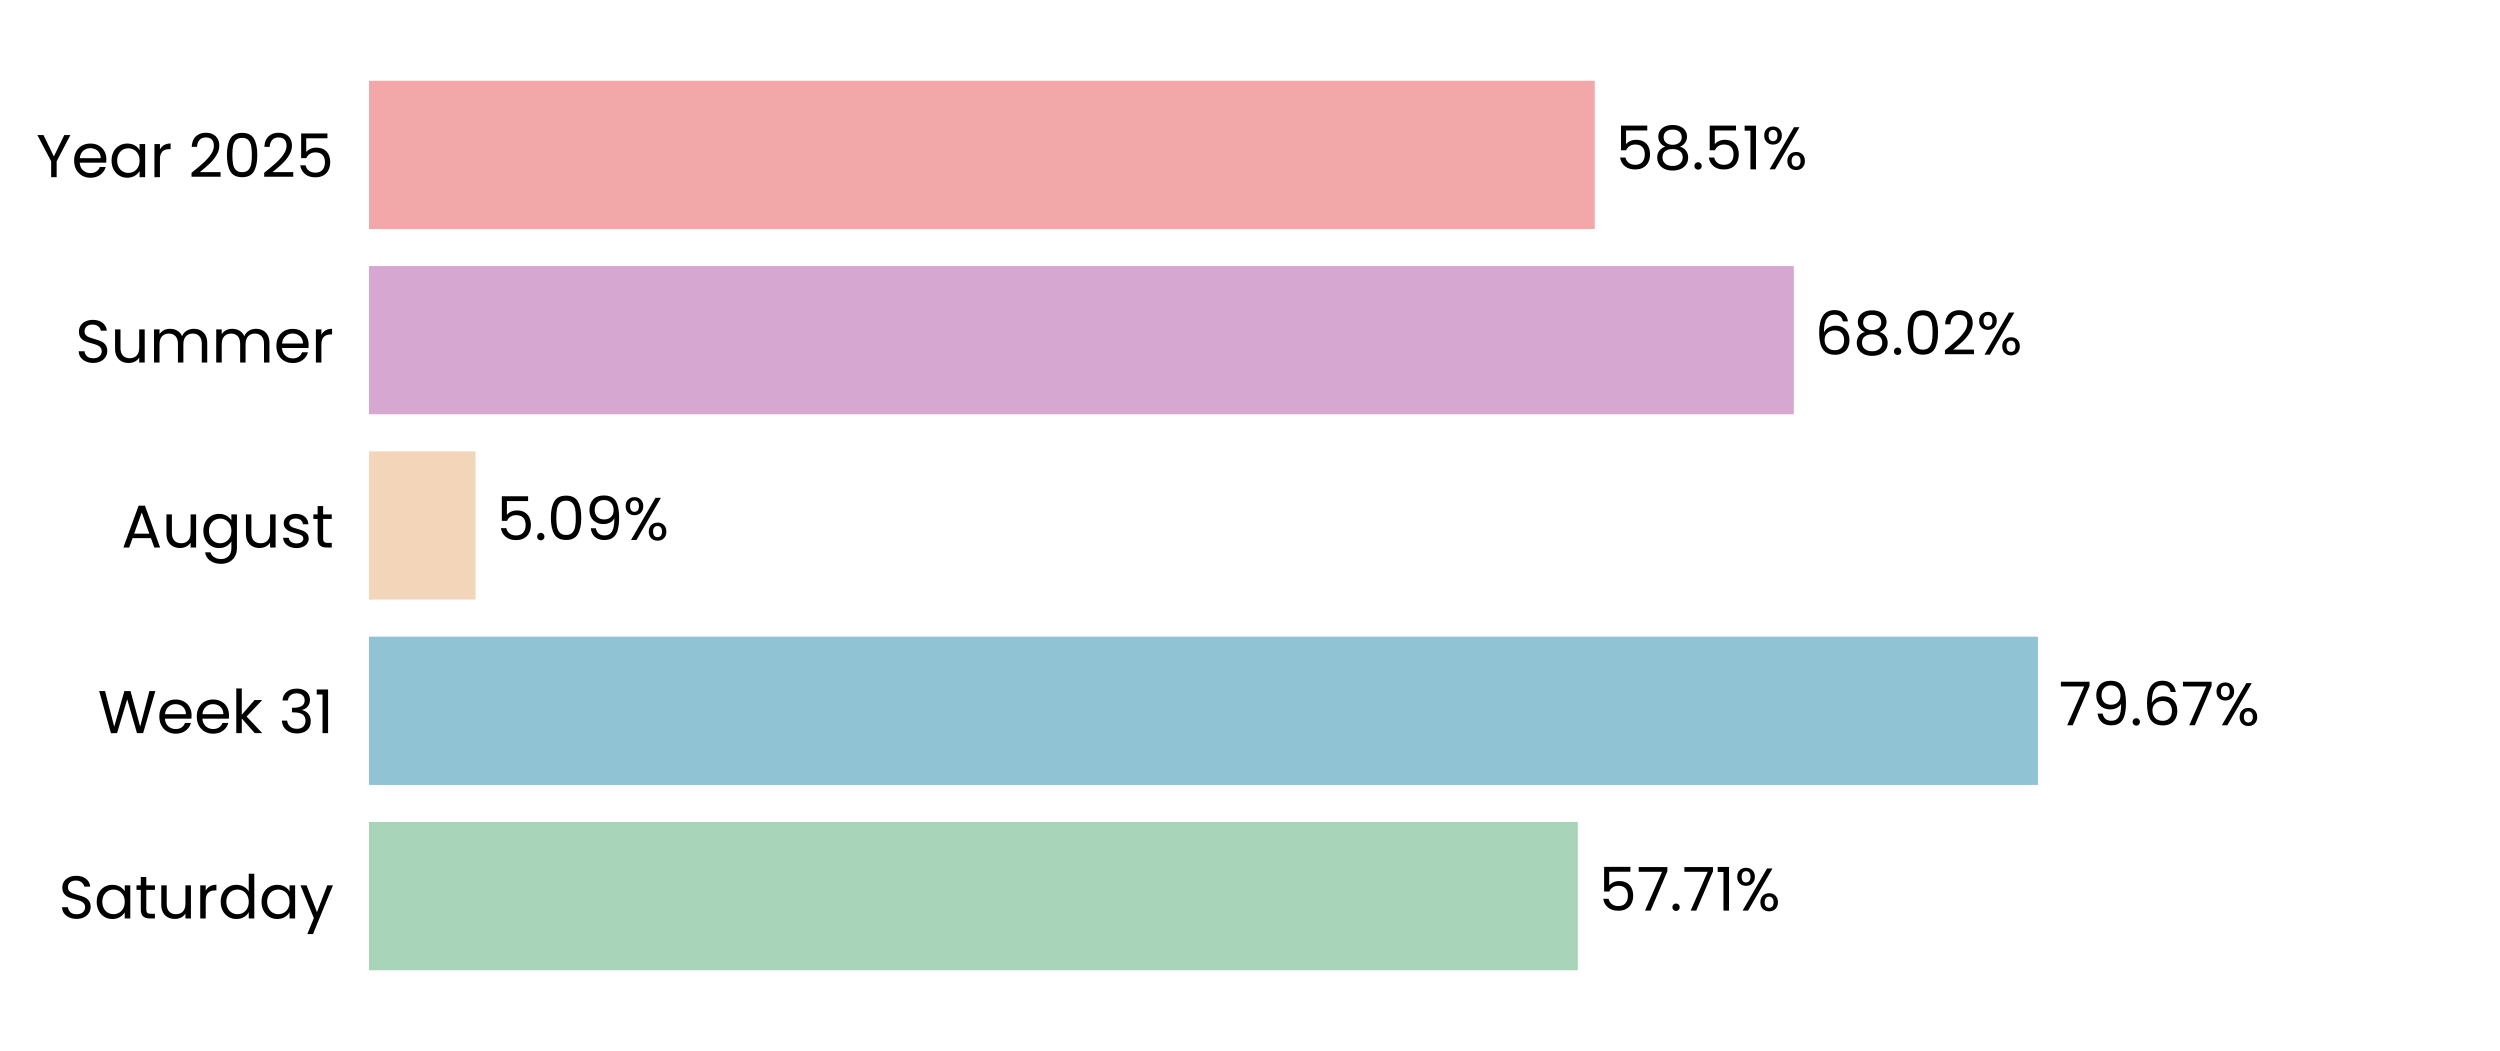
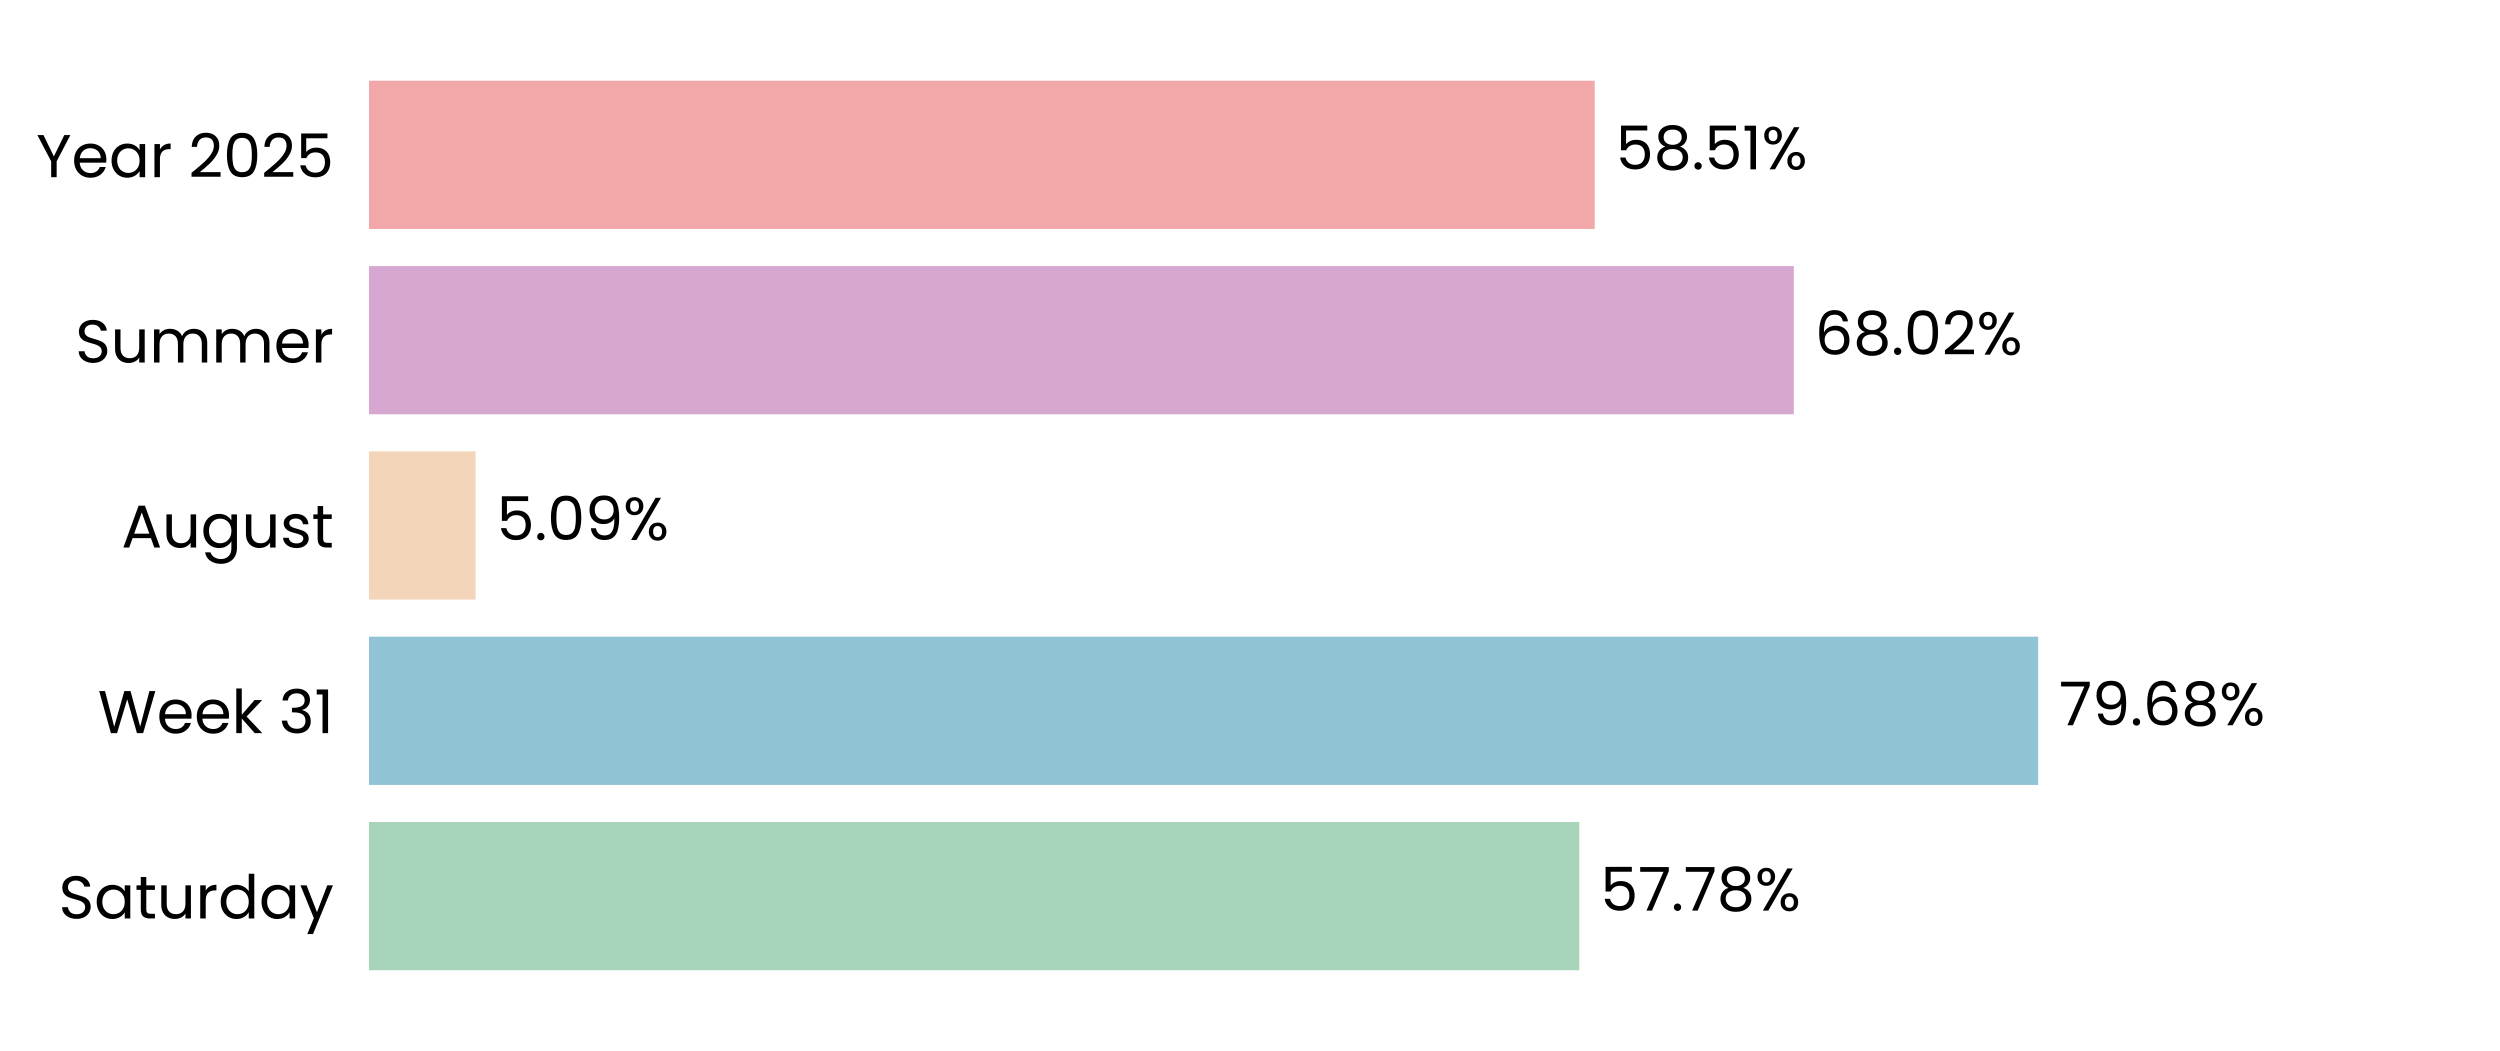
<svg xmlns="http://www.w3.org/2000/svg" xmlns:xlink="http://www.w3.org/1999/xlink" width="496.691pt" height="208.8pt" viewBox="0 0 496.691 208.8" version="1.1">
  <defs>
    <style type="text/css">*{stroke-linejoin: round; stroke-linecap: butt}</style>
  </defs>
  <g id="figure_1">
    <g id="patch_1">
      <path d="M 0 208.8  L 496.691 208.8  L 496.691 0  L 0 0  L 0 208.8  z " style="fill: none" />
    </g>
    <g id="axes_1">
      <g id="patch_2">
        <path d="M 73.311 201.6  L 489.491 201.6  L 489.491 7.2  L 73.311 7.2  L 73.311 201.6  z " style="fill: none" />
      </g>
      <g id="patch_3">
-         <path d="M 73.311 192.764  L 313.482 192.764  L 313.482 163.309  L 73.311 163.309  z " clip-path="url(#p2ce5f3bd85)" style="fill: #a8d5ba" />
+         <path d="M 73.311 192.764  L 313.771 192.764  L 313.771 163.309  L 73.311 163.309  z " clip-path="url(#pfc0e392686)" style="fill: #a8d5ba" />
      </g>
      <g id="patch_4">
-         <path d="M 73.311 155.945  L 404.893 155.945  L 404.893 126.491  L 73.311 126.491  z " clip-path="url(#p2ce5f3bd85)" style="fill: #90c3d4" />
+         <path d="M 73.311 155.945  L 404.934 155.945  L 404.934 126.491  L 73.311 126.491  z " clip-path="url(#pfc0e392686)" style="fill: #90c3d4" />
      </g>
      <g id="patch_5">
-         <path d="M 73.311 119.127  L 94.484 119.127  L 94.484 89.673  L 73.311 89.673  z " clip-path="url(#p2ce5f3bd85)" style="fill: #f3d6ba" />
+         <path d="M 73.311 119.127  L 94.493 119.127  L 94.493 89.673  L 73.311 89.673  z " clip-path="url(#pfc0e392686)" style="fill: #f3d6ba" />
      </g>
      <g id="patch_6">
-         <path d="M 73.311 82.309  L 356.391 82.309  L 356.391 52.855  L 73.311 52.855  z " clip-path="url(#p2ce5f3bd85)" style="fill: #d6a8d1" />
+         <path d="M 73.311 82.309  L 356.394 82.309  L 356.394 52.855  L 73.311 52.855  z " clip-path="url(#pfc0e392686)" style="fill: #d6a8d1" />
      </g>
      <g id="patch_7">
-         <path d="M 73.311 45.491  L 316.836 45.491  L 316.836 16.036  L 73.311 16.036  z " clip-path="url(#p2ce5f3bd85)" style="fill: #f2a8a8" />
+         <path d="M 73.311 45.491  L 316.837 45.491  L 316.837 16.036  L 73.311 16.036  z " clip-path="url(#pfc0e392686)" style="fill: #f2a8a8" />
      </g>
      <g id="matplotlib.axis_1">
        <g id="ytick_1">
          <g id="text_1">
            <g transform="translate(11.65312 182.4764) scale(0.12 -0.12)">
              <defs>
                <path id="Poppins-Regular-53" d="M 1907 -45  Q 1466 -45 1117 112  Q 768 269 569 547  Q 371 826 365 1190  L 986 1190  Q 1018 877 1245 662  Q 1472 448 1907 448  Q 2323 448 2563 656  Q 2803 864 2803 1190  Q 2803 1446 2662 1606  Q 2522 1766 2310 1849  Q 2099 1933 1741 2029  Q 1299 2144 1033 2259  Q 768 2374 579 2620  Q 390 2867 390 3283  Q 390 3648 576 3929  Q 762 4211 1098 4364  Q 1434 4518 1869 4518  Q 2496 4518 2896 4204  Q 3296 3891 3347 3373  L 2707 3373  Q 2675 3629 2438 3824  Q 2202 4019 1811 4019  Q 1446 4019 1216 3830  Q 986 3642 986 3302  Q 986 3059 1123 2905  Q 1261 2752 1462 2672  Q 1664 2592 2029 2490  Q 2470 2368 2739 2249  Q 3008 2131 3200 1884  Q 3392 1638 3392 1216  Q 3392 890 3219 602  Q 3046 314 2707 134  Q 2368 -45 1907 -45  z " transform="scale(0.015625)" />
                <path id="Poppins-Regular-61" d="M 275 1766  Q 275 2304 492 2710  Q 710 3117 1091 3341  Q 1472 3565 1939 3565  Q 2400 3565 2739 3366  Q 3078 3168 3245 2867  L 3245 3507  L 3834 3507  L 3834 0  L 3245 0  L 3245 653  Q 3072 346 2729 144  Q 2387 -58 1933 -58  Q 1466 -58 1088 172  Q 710 403 492 819  Q 275 1235 275 1766  z M 3245 1760  Q 3245 2157 3085 2451  Q 2925 2746 2653 2902  Q 2381 3059 2054 3059  Q 1728 3059 1459 2905  Q 1190 2752 1030 2457  Q 870 2163 870 1766  Q 870 1363 1030 1065  Q 1190 768 1459 611  Q 1728 454 2054 454  Q 2381 454 2653 611  Q 2925 768 3085 1065  Q 3245 1363 3245 1760  z " transform="scale(0.015625)" />
                <path id="Poppins-Regular-74" d="M 1203 3027  L 1203 960  Q 1203 704 1312 598  Q 1421 493 1690 493  L 2118 493  L 2118 0  L 1594 0  Q 1107 0 864 224  Q 621 448 621 960  L 621 3027  L 166 3027  L 166 3507  L 621 3507  L 621 4390  L 1203 4390  L 1203 3507  L 2118 3507  L 2118 3027  L 1203 3027  z " transform="scale(0.015625)" />
                <path id="Poppins-Regular-75" d="M 3603 3507  L 3603 0  L 3021 0  L 3021 518  Q 2854 250 2556 99  Q 2259 -51 1901 -51  Q 1491 -51 1164 118  Q 838 288 649 627  Q 461 966 461 1453  L 461 3507  L 1037 3507  L 1037 1530  Q 1037 1011 1299 732  Q 1562 454 2016 454  Q 2483 454 2752 742  Q 3021 1030 3021 1581  L 3021 3507  L 3603 3507  z " transform="scale(0.015625)" />
                <path id="Poppins-Regular-72" d="M 1075 2938  Q 1229 3238 1513 3404  Q 1798 3571 2208 3571  L 2208 2970  L 2054 2970  Q 1075 2970 1075 1907  L 1075 0  L 493 0  L 493 3507  L 1075 3507  L 1075 2938  z " transform="scale(0.015625)" />
                <path id="Poppins-Regular-64" d="M 275 1766  Q 275 2304 492 2710  Q 710 3117 1091 3341  Q 1472 3565 1946 3565  Q 2355 3565 2707 3376  Q 3059 3187 3245 2880  L 3245 4736  L 3834 4736  L 3834 0  L 3245 0  L 3245 659  Q 3072 346 2733 144  Q 2394 -58 1939 -58  Q 1472 -58 1091 172  Q 710 403 492 819  Q 275 1235 275 1766  z M 3245 1760  Q 3245 2157 3085 2451  Q 2925 2746 2653 2902  Q 2381 3059 2054 3059  Q 1728 3059 1459 2905  Q 1190 2752 1030 2457  Q 870 2163 870 1766  Q 870 1363 1030 1065  Q 1190 768 1459 611  Q 1728 454 2054 454  Q 2381 454 2653 611  Q 2925 768 3085 1065  Q 3245 1363 3245 1760  z " transform="scale(0.015625)" />
                <path id="Poppins-Regular-79" d="M 3514 3507  L 1402 -1651  L 800 -1651  L 1491 38  L 77 3507  L 723 3507  L 1824 666  L 2912 3507  L 3514 3507  z " transform="scale(0.015625)" />
              </defs>
              <use xlink:href="#Poppins-Regular-53" />
              <use xlink:href="#Poppins-Regular-61" transform="translate(58.7 0)" />
              <use xlink:href="#Poppins-Regular-74" transform="translate(126.3 0)" />
              <use xlink:href="#Poppins-Regular-75" transform="translate(162.7 0)" />
              <use xlink:href="#Poppins-Regular-72" transform="translate(226.7 0)" />
              <use xlink:href="#Poppins-Regular-64" transform="translate(264 0)" />
              <use xlink:href="#Poppins-Regular-61" transform="translate(331.5999 0)" />
              <use xlink:href="#Poppins-Regular-79" transform="translate(399.1999 0)" />
            </g>
          </g>
        </g>
        <g id="ytick_2">
          <g id="text_2">
            <g transform="translate(19.42687 145.6582) scale(0.12 -0.12)">
              <defs>
                <path id="Poppins-Regular-57" d="M 6099 4461  L 4806 0  L 4154 0  L 3117 3590  L 2042 0  L 1395 -6  L 147 4461  L 768 4461  L 1741 678  L 2816 4461  L 3469 4461  L 4493 691  L 5472 4461  L 6099 4461  z " transform="scale(0.015625)" />
                <path id="Poppins-Regular-65" d="M 3693 1888  Q 3693 1722 3674 1536  L 870 1536  Q 902 1018 1225 726  Q 1549 435 2010 435  Q 2387 435 2640 611  Q 2893 787 2995 1082  L 3622 1082  Q 3482 576 3059 259  Q 2637 -58 2010 -58  Q 1510 -58 1116 166  Q 723 390 499 803  Q 275 1216 275 1760  Q 275 2304 492 2713  Q 710 3123 1104 3344  Q 1498 3565 2010 3565  Q 2509 3565 2893 3347  Q 3277 3130 3485 2749  Q 3693 2368 3693 1888  z M 3091 2010  Q 3091 2342 2944 2582  Q 2797 2822 2544 2947  Q 2291 3072 1984 3072  Q 1542 3072 1232 2790  Q 922 2509 877 2010  L 3091 2010  z " transform="scale(0.015625)" />
                <path id="Poppins-Regular-6b" d="M 2451 0  L 1075 1549  L 1075 0  L 493 0  L 493 4736  L 1075 4736  L 1075 1952  L 2426 3507  L 3238 3507  L 1587 1760  L 3245 0  L 2451 0  z " transform="scale(0.015625)" />
                <path id="Poppins-Regular-20" transform="scale(0.015625)" />
                <path id="Poppins-Regular-33" d="M 384 3462  Q 429 4051 838 4384  Q 1248 4717 1901 4717  Q 2336 4717 2653 4560  Q 2970 4403 3133 4134  Q 3296 3866 3296 3526  Q 3296 3130 3069 2842  Q 2842 2554 2477 2470  L 2477 2438  Q 2893 2336 3136 2035  Q 3379 1734 3379 1248  Q 3379 883 3212 592  Q 3046 301 2713 134  Q 2381 -32 1914 -32  Q 1235 -32 800 323  Q 365 678 314 1331  L 877 1331  Q 922 947 1190 704  Q 1459 461 1907 461  Q 2355 461 2588 694  Q 2822 928 2822 1299  Q 2822 1779 2502 1990  Q 2182 2202 1536 2202  L 1389 2202  L 1389 2688  L 1542 2688  Q 2131 2694 2432 2883  Q 2733 3072 2733 3469  Q 2733 3808 2512 4013  Q 2291 4218 1882 4218  Q 1485 4218 1241 4013  Q 998 3808 954 3462  L 384 3462  z " transform="scale(0.015625)" />
                <path id="Poppins-Regular-31" d="M 243 4096  L 243 4627  L 1446 4627  L 1446 0  L 858 0  L 858 4096  L 243 4096  z " transform="scale(0.015625)" />
              </defs>
              <use xlink:href="#Poppins-Regular-57" />
              <use xlink:href="#Poppins-Regular-65" transform="translate(97.59999 0)" />
              <use xlink:href="#Poppins-Regular-65" transform="translate(159.6 0)" />
              <use xlink:href="#Poppins-Regular-6b" transform="translate(221.6 0)" />
              <use xlink:href="#Poppins-Regular-20" transform="translate(273.0999 0)" />
              <use xlink:href="#Poppins-Regular-33" transform="translate(299.7999 0)" />
              <use xlink:href="#Poppins-Regular-31" transform="translate(358.6999 0)" />
            </g>
          </g>
        </g>
        <g id="ytick_3">
          <g id="text_3">
            <g transform="translate(24.11812 108.78) scale(0.12 -0.12)">
              <defs>
                <path id="Poppins-Regular-41" d="M 3130 992  L 1184 992  L 826 0  L 211 0  L 1824 4435  L 2496 4435  L 4102 0  L 3488 0  L 3130 992  z M 2963 1466  L 2157 3718  L 1350 1466  L 2963 1466  z " transform="scale(0.015625)" />
                <path id="Poppins-Regular-67" d="M 1939 3565  Q 2394 3565 2736 3366  Q 3078 3168 3245 2867  L 3245 3507  L 3834 3507  L 3834 -77  Q 3834 -557 3629 -931  Q 3424 -1306 3043 -1517  Q 2662 -1728 2157 -1728  Q 1466 -1728 1005 -1401  Q 544 -1075 461 -512  L 1037 -512  Q 1133 -832 1433 -1027  Q 1734 -1222 2157 -1222  Q 2637 -1222 2941 -921  Q 3245 -621 3245 -77  L 3245 659  Q 3072 352 2733 147  Q 2394 -58 1939 -58  Q 1472 -58 1091 172  Q 710 403 492 819  Q 275 1235 275 1766  Q 275 2304 492 2710  Q 710 3117 1091 3341  Q 1472 3565 1939 3565  z M 3245 1760  Q 3245 2157 3085 2451  Q 2925 2746 2653 2902  Q 2381 3059 2054 3059  Q 1728 3059 1459 2905  Q 1190 2752 1030 2457  Q 870 2163 870 1766  Q 870 1363 1030 1065  Q 1190 768 1459 611  Q 1728 454 2054 454  Q 2381 454 2653 611  Q 2925 768 3085 1065  Q 3245 1363 3245 1760  z " transform="scale(0.015625)" />
                <path id="Poppins-Regular-73" d="M 1734 -58  Q 1331 -58 1011 80  Q 691 218 505 464  Q 320 710 301 1030  L 902 1030  Q 928 768 1149 601  Q 1370 435 1728 435  Q 2061 435 2253 582  Q 2445 730 2445 954  Q 2445 1184 2240 1296  Q 2035 1408 1606 1517  Q 1216 1619 969 1724  Q 723 1830 547 2038  Q 371 2246 371 2586  Q 371 2854 531 3078  Q 691 3302 985 3433  Q 1280 3565 1658 3565  Q 2240 3565 2598 3270  Q 2957 2976 2982 2464  L 2400 2464  Q 2381 2739 2179 2905  Q 1978 3072 1638 3072  Q 1325 3072 1139 2937  Q 954 2803 954 2586  Q 954 2413 1066 2301  Q 1178 2189 1347 2121  Q 1517 2054 1818 1971  Q 2195 1869 2432 1769  Q 2669 1670 2838 1472  Q 3008 1274 3014 954  Q 3014 666 2854 435  Q 2694 205 2403 73  Q 2112 -58 1734 -58  z " transform="scale(0.015625)" />
              </defs>
              <use xlink:href="#Poppins-Regular-41" />
              <use xlink:href="#Poppins-Regular-75" transform="translate(67.39999 0)" />
              <use xlink:href="#Poppins-Regular-67" transform="translate(131.4 0)" />
              <use xlink:href="#Poppins-Regular-75" transform="translate(199 0)" />
              <use xlink:href="#Poppins-Regular-73" transform="translate(263 0)" />
              <use xlink:href="#Poppins-Regular-74" transform="translate(315.2 0)" />
            </g>
          </g>
        </g>
        <g id="ytick_4">
          <g id="text_4">
            <g transform="translate(14.95125 72.02182) scale(0.12 -0.12)">
              <defs>
                <path id="Poppins-Regular-6d" d="M 4710 3571  Q 5120 3571 5440 3401  Q 5760 3232 5945 2893  Q 6131 2554 6131 2067  L 6131 0  L 5555 0  L 5555 1984  Q 5555 2509 5296 2787  Q 5037 3066 4595 3066  Q 4141 3066 3872 2774  Q 3603 2483 3603 1933  L 3603 0  L 3027 0  L 3027 1984  Q 3027 2509 2768 2787  Q 2509 3066 2067 3066  Q 1613 3066 1344 2774  Q 1075 2483 1075 1933  L 1075 0  L 493 0  L 493 3507  L 1075 3507  L 1075 3002  Q 1248 3277 1539 3424  Q 1830 3571 2182 3571  Q 2624 3571 2963 3372  Q 3302 3174 3469 2790  Q 3616 3162 3955 3366  Q 4294 3571 4710 3571  z " transform="scale(0.015625)" />
              </defs>
              <use xlink:href="#Poppins-Regular-53" />
              <use xlink:href="#Poppins-Regular-75" transform="translate(58.7 0)" />
              <use xlink:href="#Poppins-Regular-6d" transform="translate(122.7 0)" />
              <use xlink:href="#Poppins-Regular-6d" transform="translate(225.7 0)" />
              <use xlink:href="#Poppins-Regular-65" transform="translate(328.7 0)" />
              <use xlink:href="#Poppins-Regular-72" transform="translate(390.6999 0)" />
            </g>
          </g>
        </g>
        <g id="ytick_5">
          <g id="text_5">
            <g transform="translate(7.2 35.20364) scale(0.12 -0.12)">
              <defs>
                <path id="Poppins-Regular-59" d="M 3616 4461  L 2163 1683  L 2163 0  L 1581 0  L 1581 1683  L 122 4461  L 768 4461  L 1869 2202  L 2970 4461  L 3616 4461  z " transform="scale(0.015625)" />
                <path id="Poppins-Regular-32" d="M 326 467  Q 1139 1120 1600 1539  Q 2061 1958 2377 2416  Q 2694 2874 2694 3315  Q 2694 3731 2492 3971  Q 2291 4211 1843 4211  Q 1408 4211 1168 3939  Q 928 3667 909 3213  L 346 3213  Q 371 3930 780 4320  Q 1190 4710 1837 4710  Q 2496 4710 2883 4345  Q 3270 3981 3270 3341  Q 3270 2810 2953 2307  Q 2637 1805 2233 1424  Q 1830 1043 1203 538  L 3405 538  L 3405 51  L 326 51  L 326 467  z " transform="scale(0.015625)" />
                <path id="Poppins-Regular-30" d="M 397 2362  Q 397 3462 755 4080  Q 1114 4698 2010 4698  Q 2899 4698 3257 4080  Q 3616 3462 3616 2362  Q 3616 1242 3257 621  Q 2899 0 2010 0  Q 1114 0 755 621  Q 397 1242 397 2362  z M 3040 2362  Q 3040 2918 2966 3305  Q 2893 3693 2665 3929  Q 2438 4166 2010 4166  Q 1574 4166 1347 3929  Q 1120 3693 1046 3305  Q 973 2918 973 2362  Q 973 1786 1046 1395  Q 1120 1005 1347 768  Q 1574 531 2010 531  Q 2438 531 2665 768  Q 2893 1005 2966 1395  Q 3040 1786 3040 2362  z " transform="scale(0.015625)" />
                <path id="Poppins-Regular-35" d="M 3347 4122  L 1101 4122  L 1101 2662  Q 1248 2867 1536 2998  Q 1824 3130 2157 3130  Q 2688 3130 3021 2909  Q 3354 2688 3498 2339  Q 3642 1990 3642 1600  Q 3642 1139 3469 774  Q 3296 410 2941 198  Q 2586 -13 2061 -13  Q 1389 -13 973 332  Q 557 678 467 1254  L 1037 1254  Q 1120 890 1389 685  Q 1658 480 2067 480  Q 2573 480 2829 784  Q 3085 1088 3085 1587  Q 3085 2086 2829 2358  Q 2573 2630 2074 2630  Q 1734 2630 1481 2467  Q 1229 2304 1114 2022  L 563 2022  L 563 4634  L 3347 4634  L 3347 4122  z " transform="scale(0.015625)" />
              </defs>
              <use xlink:href="#Poppins-Regular-59" />
              <use xlink:href="#Poppins-Regular-65" transform="translate(58.39999 0)" />
              <use xlink:href="#Poppins-Regular-61" transform="translate(120.4 0)" />
              <use xlink:href="#Poppins-Regular-72" transform="translate(188 0)" />
              <use xlink:href="#Poppins-Regular-20" transform="translate(225.3 0)" />
              <use xlink:href="#Poppins-Regular-32" transform="translate(252 0)" />
              <use xlink:href="#Poppins-Regular-30" transform="translate(309.4999 0)" />
              <use xlink:href="#Poppins-Regular-32" transform="translate(372.2999 0)" />
              <use xlink:href="#Poppins-Regular-35" transform="translate(429.7999 0)" />
            </g>
          </g>
        </g>
      </g>
      <g id="text_6">
-         <g transform="translate(317.6436 180.9164) scale(0.12 -0.12)">
+         <g transform="translate(317.9326 180.9164) scale(0.12 -0.12)">
          <defs>
            <path id="Poppins-Regular-37" d="M 3245 4173  L 1466 0  L 877 0  L 2682 4115  L 211 4115  L 211 4614  L 3245 4614  L 3245 4173  z " transform="scale(0.015625)" />
            <path id="Poppins-Regular-2e" d="M 678 -38  Q 512 -38 397 77  Q 282 192 282 358  Q 282 525 397 640  Q 512 755 678 755  Q 838 755 950 640  Q 1062 525 1062 358  Q 1062 192 950 77  Q 838 -38 678 -38  z " transform="scale(0.015625)" />
+             <path id="Poppins-Regular-38" d="M 1242 2406  Q 883 2547 691 2816  Q 499 3085 499 3469  Q 499 3814 672 4092  Q 845 4371 1187 4534  Q 1530 4698 2016 4698  Q 2502 4698 2844 4534  Q 3187 4371 3363 4092  Q 3539 3814 3539 3469  Q 3539 3098 3340 2819  Q 3142 2541 2797 2406  Q 3194 2285 3427 1981  Q 3661 1677 3661 1248  Q 3661 832 3456 521  Q 3251 211 2876 41  Q 2502 -128 2016 -128  Q 1530 -128 1162 41  Q 794 211 589 521  Q 384 832 384 1248  Q 384 1677 614 1984  Q 845 2291 1242 2406  z M 2976 3398  Q 2976 3789 2720 4000  Q 2464 4211 2016 4211  Q 1574 4211 1318 4000  Q 1062 3789 1062 3392  Q 1062 3034 1328 2816  Q 1594 2598 2016 2598  Q 2445 2598 2710 2819  Q 2976 3040 2976 3398  z M 2016 2150  Q 1542 2150 1241 1929  Q 941 1709 941 1267  Q 941 858 1232 608  Q 1523 358 2016 358  Q 2509 358 2797 608  Q 3085 858 3085 1267  Q 3085 1696 2790 1923  Q 2496 2150 2016 2150  z " transform="scale(0.015625)" />
            <path id="Poppins-Regular-25" d="M 269 3584  Q 269 4019 531 4278  Q 794 4538 1203 4538  Q 1613 4538 1875 4278  Q 2138 4019 2138 3584  Q 2138 3142 1875 2883  Q 1613 2624 1203 2624  Q 794 2624 531 2883  Q 269 3142 269 3584  z M 4006 4467  L 1414 0  L 838 0  L 3430 4467  L 4006 4467  z M 1203 4179  Q 986 4179 861 4028  Q 736 3878 736 3584  Q 736 3290 861 3136  Q 986 2982 1203 2982  Q 1421 2982 1549 3139  Q 1677 3296 1677 3584  Q 1677 3878 1549 4028  Q 1421 4179 1203 4179  z M 2720 883  Q 2720 1325 2982 1584  Q 3245 1843 3654 1843  Q 4064 1843 4323 1584  Q 4582 1325 4582 883  Q 4582 448 4323 185  Q 4064 -77 3654 -77  Q 3245 -77 2982 182  Q 2720 442 2720 883  z M 3648 1478  Q 3430 1478 3302 1328  Q 3174 1178 3174 883  Q 3174 595 3302 444  Q 3430 294 3648 294  Q 3866 294 3994 444  Q 4122 595 4122 883  Q 4122 1178 3994 1328  Q 3866 1478 3648 1478  z " transform="scale(0.015625)" />
          </defs>
          <use xlink:href="#Poppins-Regular-35" />
          <use xlink:href="#Poppins-Regular-37" transform="translate(62.79999 0)" />
          <use xlink:href="#Poppins-Regular-2e" transform="translate(117.4 0)" />
          <use xlink:href="#Poppins-Regular-37" transform="translate(138.4 0)" />
-           <use xlink:href="#Poppins-Regular-31" transform="translate(193 0)" />
-           <use xlink:href="#Poppins-Regular-25" transform="translate(224.9999 0)" />
+           <use xlink:href="#Poppins-Regular-38" transform="translate(193 0)" />
+           <use xlink:href="#Poppins-Regular-25" transform="translate(256.0999 0)" />
        </g>
      </g>
      <g id="text_7">
-         <g transform="translate(409.0546 144.0982) scale(0.12 -0.12)">
+         <g transform="translate(409.0958 144.0982) scale(0.12 -0.12)">
          <defs>
            <path id="Poppins-Regular-39" d="M 1146 1242  Q 1210 877 1443 678  Q 1677 480 2074 480  Q 2605 480 2857 896  Q 3110 1312 3098 2298  Q 2963 2010 2649 1846  Q 2336 1683 1952 1683  Q 1523 1683 1187 1859  Q 851 2035 659 2374  Q 467 2714 467 3194  Q 467 3878 864 4297  Q 1261 4717 1990 4717  Q 2886 4717 3248 4134  Q 3610 3552 3610 2400  Q 3610 1594 3466 1069  Q 3322 544 2979 269  Q 2637 -6 2042 -6  Q 1389 -6 1024 346  Q 659 698 608 1242  L 1146 1242  z M 2048 2176  Q 2477 2176 2752 2441  Q 3027 2707 3027 3162  Q 3027 3642 2758 3936  Q 2490 4230 2003 4230  Q 1555 4230 1289 3948  Q 1024 3667 1024 3206  Q 1024 2739 1286 2457  Q 1549 2176 2048 2176  z " transform="scale(0.015625)" />
            <path id="Poppins-Regular-36" d="M 2976 3526  Q 2835 4237 2099 4237  Q 1530 4237 1248 3798  Q 966 3360 973 2355  Q 1120 2688 1462 2877  Q 1805 3066 2227 3066  Q 2886 3066 3280 2656  Q 3674 2246 3674 1523  Q 3674 1088 3504 742  Q 3334 397 2992 192  Q 2650 -13 2163 -13  Q 1504 -13 1133 281  Q 762 576 614 1094  Q 467 1613 467 2374  Q 467 4723 2106 4723  Q 2733 4723 3091 4384  Q 3450 4045 3514 3526  L 2976 3526  z M 2106 2573  Q 1830 2573 1587 2461  Q 1344 2349 1193 2121  Q 1043 1894 1043 1568  Q 1043 1082 1324 778  Q 1606 474 2131 474  Q 2579 474 2844 752  Q 3110 1030 3110 1504  Q 3110 2003 2854 2288  Q 2598 2573 2106 2573  z " transform="scale(0.015625)" />
          </defs>
          <use xlink:href="#Poppins-Regular-37" />
          <use xlink:href="#Poppins-Regular-39" transform="translate(54.59999 0)" />
          <use xlink:href="#Poppins-Regular-2e" transform="translate(117.6 0)" />
          <use xlink:href="#Poppins-Regular-36" transform="translate(138.6 0)" />
-           <use xlink:href="#Poppins-Regular-37" transform="translate(202.0999 0)" />
-           <use xlink:href="#Poppins-Regular-25" transform="translate(256.6999 0)" />
+           <use xlink:href="#Poppins-Regular-38" transform="translate(202.0999 0)" />
+           <use xlink:href="#Poppins-Regular-25" transform="translate(265.1999 0)" />
        </g>
      </g>
      <g id="text_8">
-         <g transform="translate(98.64565 107.28) scale(0.12 -0.12)">
+         <g transform="translate(98.65497 107.28) scale(0.12 -0.12)">
          <use xlink:href="#Poppins-Regular-35" />
          <use xlink:href="#Poppins-Regular-2e" transform="translate(62.79999 0)" />
          <use xlink:href="#Poppins-Regular-30" transform="translate(83.79997 0)" />
          <use xlink:href="#Poppins-Regular-39" transform="translate(146.6 0)" />
          <use xlink:href="#Poppins-Regular-25" transform="translate(209.5999 0)" />
        </g>
      </g>
      <g id="text_9">
-         <g transform="translate(360.5527 70.46182) scale(0.12 -0.12)">
-           <defs>
-             <path id="Poppins-Regular-38" d="M 1242 2406  Q 883 2547 691 2816  Q 499 3085 499 3469  Q 499 3814 672 4092  Q 845 4371 1187 4534  Q 1530 4698 2016 4698  Q 2502 4698 2844 4534  Q 3187 4371 3363 4092  Q 3539 3814 3539 3469  Q 3539 3098 3340 2819  Q 3142 2541 2797 2406  Q 3194 2285 3427 1981  Q 3661 1677 3661 1248  Q 3661 832 3456 521  Q 3251 211 2876 41  Q 2502 -128 2016 -128  Q 1530 -128 1162 41  Q 794 211 589 521  Q 384 832 384 1248  Q 384 1677 614 1984  Q 845 2291 1242 2406  z M 2976 3398  Q 2976 3789 2720 4000  Q 2464 4211 2016 4211  Q 1574 4211 1318 4000  Q 1062 3789 1062 3392  Q 1062 3034 1328 2816  Q 1594 2598 2016 2598  Q 2445 2598 2710 2819  Q 2976 3040 2976 3398  z M 2016 2150  Q 1542 2150 1241 1929  Q 941 1709 941 1267  Q 941 858 1232 608  Q 1523 358 2016 358  Q 2509 358 2797 608  Q 3085 858 3085 1267  Q 3085 1696 2790 1923  Q 2496 2150 2016 2150  z " transform="scale(0.015625)" />
-           </defs>
+         <g transform="translate(360.5559 70.46182) scale(0.12 -0.12)">
          <use xlink:href="#Poppins-Regular-36" />
          <use xlink:href="#Poppins-Regular-38" transform="translate(63.49999 0)" />
          <use xlink:href="#Poppins-Regular-2e" transform="translate(126.6 0)" />
          <use xlink:href="#Poppins-Regular-30" transform="translate(147.6 0)" />
          <use xlink:href="#Poppins-Regular-32" transform="translate(210.3999 0)" />
          <use xlink:href="#Poppins-Regular-25" transform="translate(267.8999 0)" />
        </g>
      </g>
      <g id="text_10">
-         <g transform="translate(320.9977 33.64364) scale(0.12 -0.12)">
+         <g transform="translate(320.9985 33.64364) scale(0.12 -0.12)">
          <use xlink:href="#Poppins-Regular-35" />
          <use xlink:href="#Poppins-Regular-38" transform="translate(62.79999 0)" />
          <use xlink:href="#Poppins-Regular-2e" transform="translate(125.9 0)" />
          <use xlink:href="#Poppins-Regular-35" transform="translate(146.9 0)" />
          <use xlink:href="#Poppins-Regular-31" transform="translate(209.7 0)" />
          <use xlink:href="#Poppins-Regular-25" transform="translate(241.6999 0)" />
        </g>
      </g>
    </g>
  </g>
  <defs>
-     <clipPath id="p2ce5f3bd85">
+     <clipPath id="pfc0e392686">
      <rect x="73.311" y="7.2" width="416.18" height="194.4" />
    </clipPath>
  </defs>
</svg>
